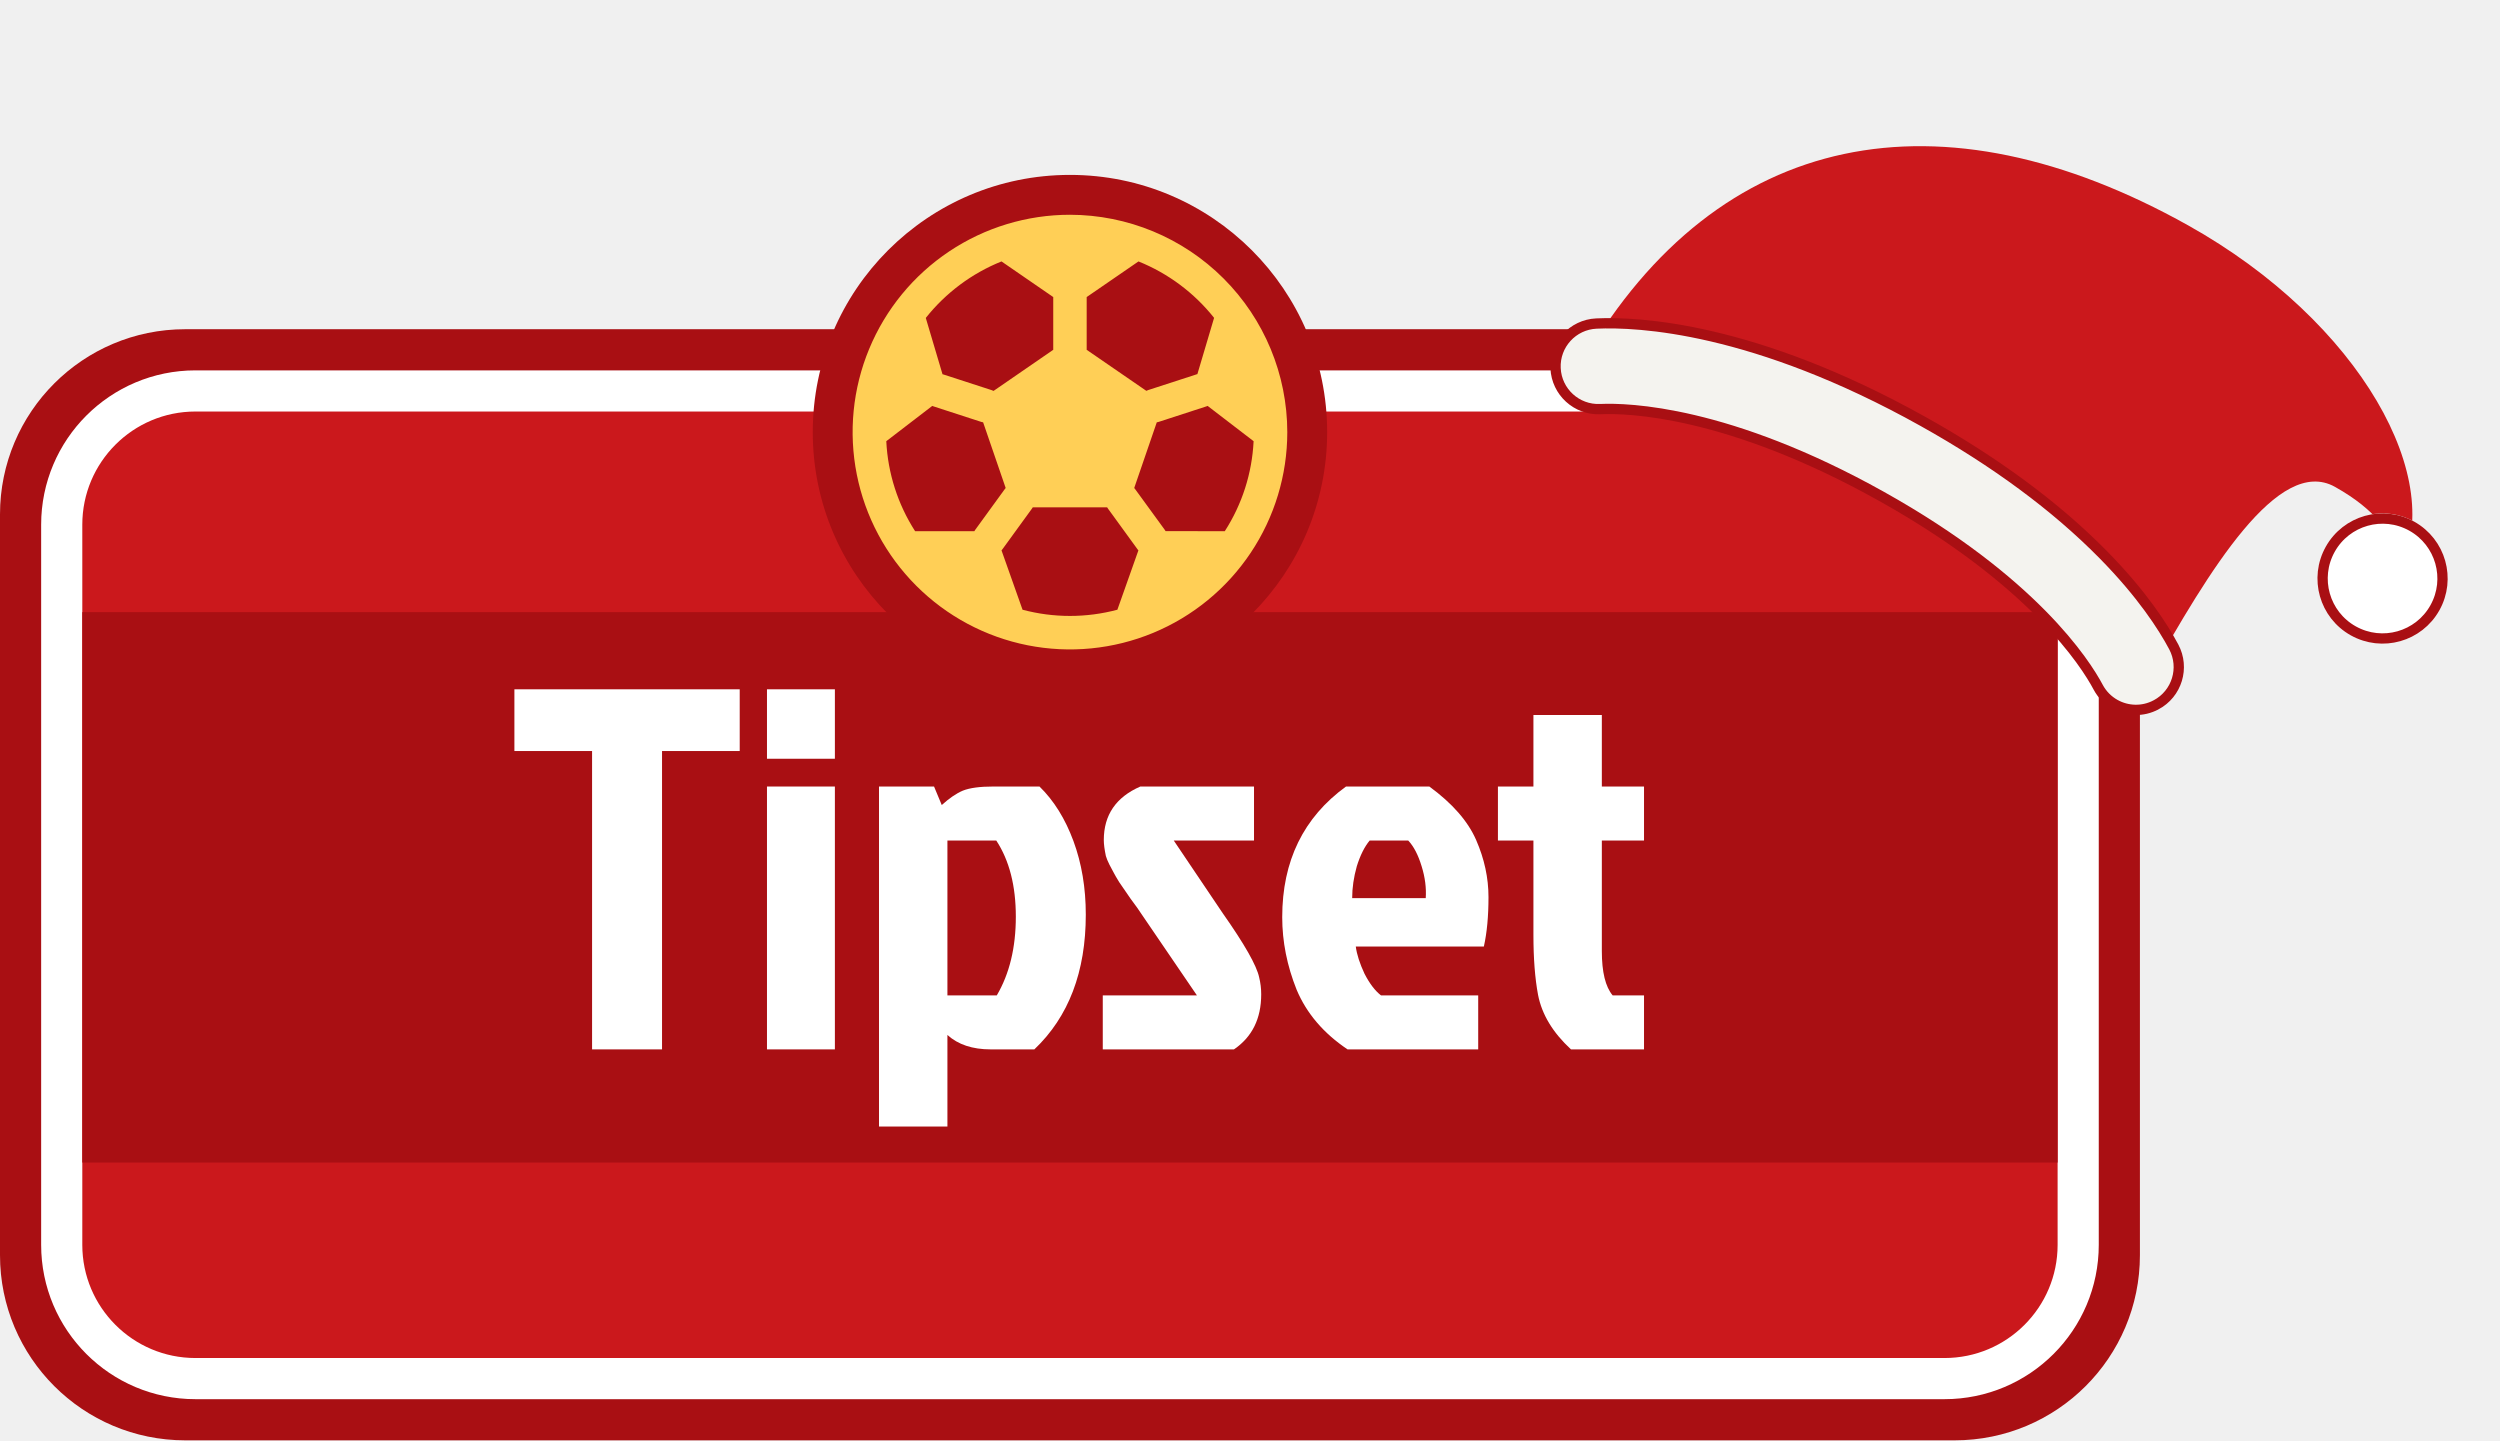
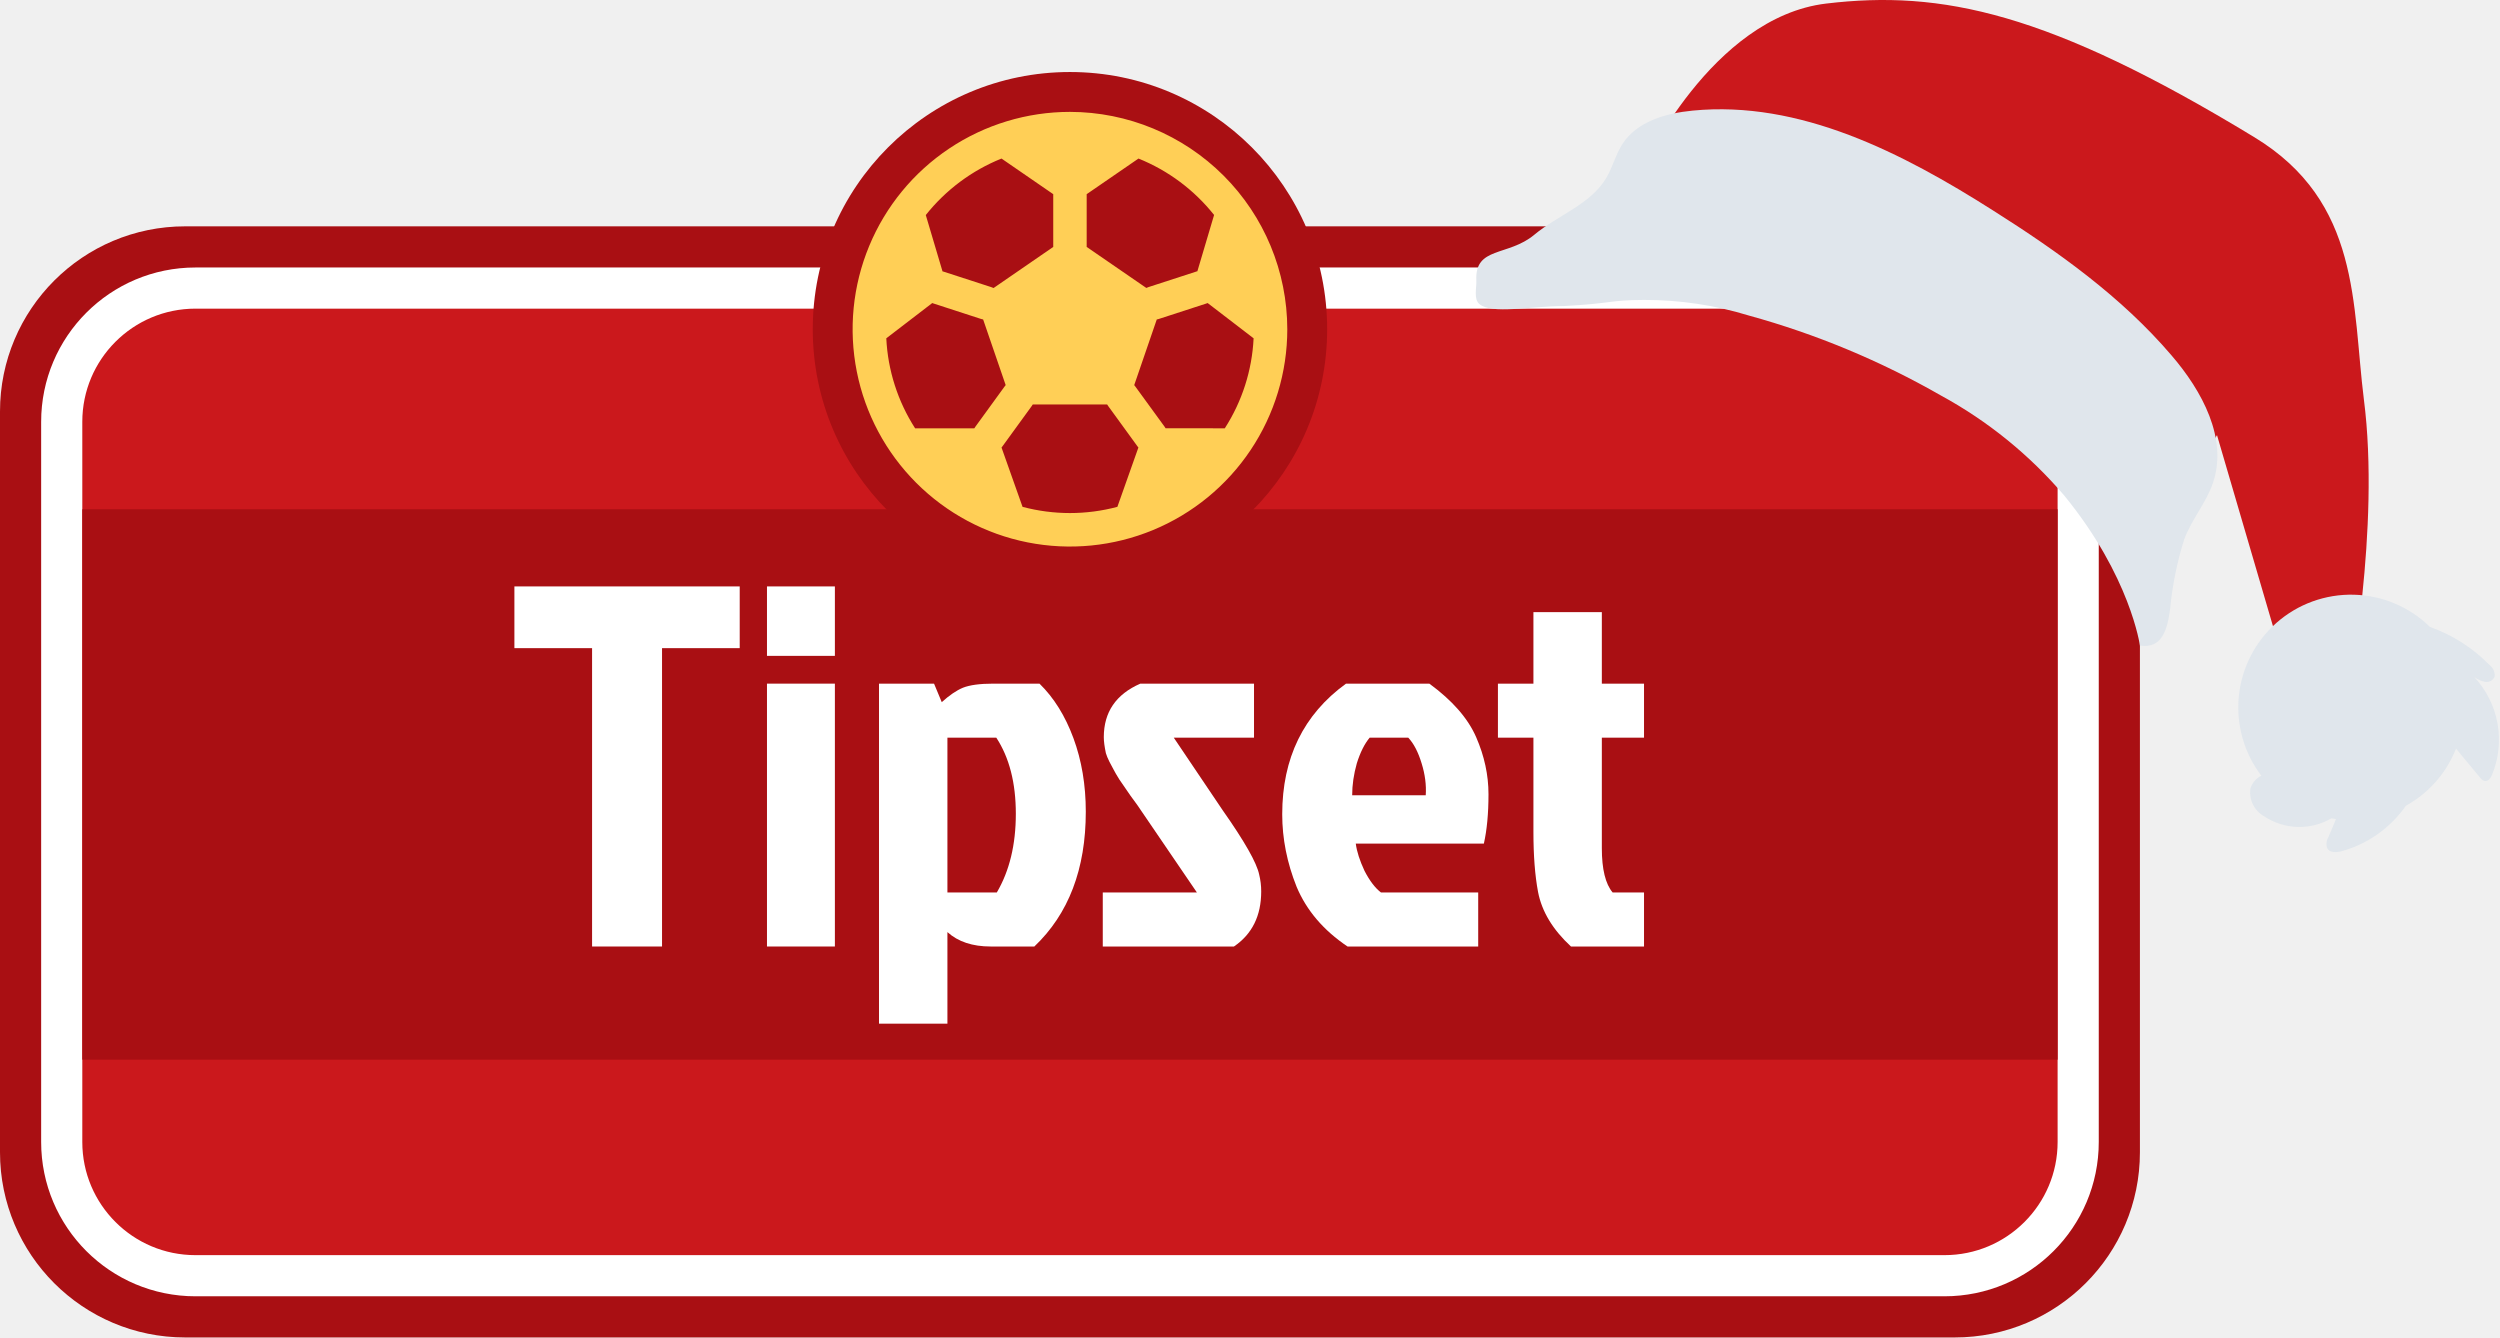
- <svg xmlns="http://www.w3.org/2000/svg" width="486" height="280" viewBox="0 0 486 280" fill="none">
-   <rect y="64" width="416" height="216" rx="36" fill="#A90F13" />
-   <rect x="12" y="76" width="392" height="192" rx="26" fill="#CB181C" stroke="white" stroke-width="8" />
-   <rect x="16" y="119" width="384" height="107" fill="#A90F13" />
-   <path d="M298.097 181.7V163.4H291.197V152.9H298.097V139H311.397V152.9H319.597V163.4H311.397V184.9C311.397 188.967 312.097 191.833 313.497 193.5H319.597V204H305.397C301.864 200.733 299.73 197.2 298.997 193.4C298.397 190.2 298.097 186.3 298.097 181.7Z" fill="white" />
-   <path d="M273.763 163.4H266.263C265.263 164.6 264.43 166.267 263.763 168.4C263.163 170.533 262.863 172.6 262.863 174.6H277.163C277.297 172.6 277.03 170.533 276.363 168.4C275.697 166.2 274.83 164.533 273.763 163.4ZM287.363 193.5V204H261.963C257.297 200.867 253.997 197 252.063 192.4C250.197 187.733 249.263 183.033 249.263 178.3C249.263 167.367 253.397 158.9 261.663 152.9H277.863C282.33 156.167 285.363 159.633 286.963 163.3C288.563 166.967 289.363 170.667 289.363 174.4C289.363 178.133 289.063 181.333 288.463 184H263.563C263.763 185.533 264.33 187.3 265.263 189.3C266.263 191.233 267.33 192.633 268.463 193.5H287.363Z" fill="white" />
-   <path d="M221.679 152.9H243.779V163.4H228.179L237.679 177.5C241.946 183.567 244.312 187.733 244.779 190C245.046 191.067 245.179 192.167 245.179 193.3C245.179 198.033 243.412 201.6 239.879 204H214.379V193.5H232.679L221.979 177.8C221.512 177.067 220.779 176.033 219.779 174.7C218.846 173.367 218.112 172.3 217.579 171.5C217.046 170.633 216.679 170 216.479 169.6C216.279 169.2 216.012 168.7 215.679 168.1C215.346 167.433 215.112 166.867 214.979 166.4C214.712 165.133 214.579 164.1 214.579 163.3C214.579 158.433 216.946 154.967 221.679 152.9Z" fill="white" />
-   <path d="M170.878 152.9H181.578L183.078 156.5C184.545 155.167 185.912 154.233 187.178 153.7C188.512 153.167 190.478 152.9 193.078 152.9H202.078C204.878 155.633 207.078 159.167 208.678 163.5C210.278 167.833 211.078 172.6 211.078 177.8C211.078 188.933 207.745 197.667 201.078 204H192.578C189.045 204 186.245 203.067 184.178 201.2V219H170.878V152.9ZM184.178 193.5H193.778C196.245 189.3 197.478 184.2 197.478 178.2C197.478 172.2 196.212 167.267 193.678 163.4H184.178V193.5Z" fill="white" />
-   <path d="M149.101 204V152.9H162.301V204H149.101ZM149.101 134H162.301V147.5H149.101V134Z" fill="white" />
-   <path d="M115.1 146H100V134H143.8V146H128.7V204H115.1V146Z" fill="white" />
-   <path d="M258 84C258 111.614 235.614 134 208 134C180.386 134 158 111.614 158 84C158 56.386 180.386 34 208 34C235.614 34 258 56.386 258 84Z" fill="#A90F13" />
-   <path d="M208 41.75C199.644 41.75 191.475 44.228 184.527 48.87C177.579 53.513 172.164 60.111 168.966 67.832C165.768 75.552 164.932 84.047 166.562 92.243C168.192 100.438 172.216 107.966 178.125 113.875C184.034 119.784 191.562 123.808 199.757 125.438C207.953 127.068 216.448 126.232 224.168 123.034C231.889 119.836 238.487 114.421 243.13 107.473C247.772 100.525 250.25 92.356 250.25 84C250.238 72.798 245.783 62.059 237.862 54.138C229.941 46.217 219.202 41.762 208 41.75ZM211.25 57.748L221.321 50.822C227.087 53.144 232.152 56.924 236.019 61.79L232.769 72.735C232.688 72.735 232.603 72.775 232.521 72.804L223.251 75.814C223.112 75.859 222.976 75.913 222.844 75.977L211.25 68.002V57.748ZM194.691 50.822L204.75 57.748V68.002L193.148 75.993C193.016 75.93 192.88 75.875 192.741 75.83L183.471 72.82C183.389 72.792 183.304 72.771 183.223 72.751L179.973 61.807C183.844 56.931 188.916 53.146 194.691 50.822ZM189.41 103.264H177.897C174.527 98.025 172.595 91.99 172.295 85.767L181.232 78.91C181.309 78.944 181.388 78.973 181.468 78.999L190.743 82.013C190.867 82.051 190.993 82.081 191.12 82.103L195.504 94.867C195.443 94.94 195.382 95.013 195.325 95.091L189.597 102.976C189.53 103.069 189.467 103.165 189.41 103.264ZM217.218 118.531C211.178 120.14 204.822 120.14 198.782 118.531L194.695 106.994C194.748 106.929 194.805 106.868 194.854 106.799L200.586 98.909C200.653 98.818 200.716 98.723 200.773 98.625H215.227C215.284 98.723 215.347 98.818 215.414 98.909L221.146 106.799C221.195 106.868 221.252 106.929 221.305 106.994L217.218 118.531ZM226.59 103.252C226.533 103.153 226.47 103.057 226.403 102.964L220.671 95.091C220.614 95.013 220.553 94.94 220.492 94.867L224.876 82.103C225.003 82.081 225.129 82.051 225.253 82.013L234.528 78.999C234.608 78.973 234.687 78.944 234.764 78.91L243.701 85.767C243.401 91.99 241.469 98.025 238.099 103.264L226.59 103.252Z" fill="#FFCF56" />
-   <path d="M367.156 93.878C338.691 77.974 319.578 77.207 313.354 77.487C310.971 77.594 308.708 76.25 307.788 74.048C307.195 72.628 307.193 71.122 307.922 69.876C334.166 24.991 377.309 16.956 425.362 43.804C458.791 62.483 476.106 93.581 466.182 111.343C464.893 113.649 470.374 103.84 453.916 94.644C442.927 88.504 429.428 110.908 417.812 131.578C417.232 132.61 416.249 133.308 415.067 133.642C412.487 134.371 409.763 133.077 408.505 130.71C405.571 125.187 395.352 109.632 367.156 93.878Z" fill="#CB181C" />
-   <path d="M310.344 62.896L310.344 62.896C318.435 62.531 341.055 63.611 373.874 81.949C387.931 89.803 399.698 98.51 408.86 107.818C416.395 115.472 420.486 121.82 422.582 125.765C424.74 129.826 423.197 134.867 419.137 137.024L419.136 137.024C416.544 138.402 413.551 138.272 411.161 136.936C409.812 136.183 408.658 135.046 407.878 133.578C405.415 128.943 395.262 112.973 365.752 96.485C335.979 79.85 316.49 79.287 311.094 79.53C306.5 79.737 302.609 76.182 302.402 71.588C302.194 66.994 305.75 63.103 310.344 62.896Z" fill="#F4F3EF" stroke="#A90F13" stroke-width="2" />
-   <path d="M474.22 118.64C470.81 124.742 463.099 126.926 456.997 123.516C450.894 120.106 448.711 112.395 452.121 106.293C455.531 100.19 463.241 98.007 469.344 101.417C475.446 104.827 477.629 112.538 474.22 118.64Z" fill="white" />
-   <path d="M473.347 118.152C470.206 123.773 463.105 125.783 457.484 122.643C451.864 119.503 449.854 112.401 452.994 106.781C456.134 101.16 463.236 99.15 468.856 102.29C474.477 105.43 476.487 112.532 473.347 118.152Z" fill="white" stroke="#A90F13" stroke-width="2" />
+ <svg xmlns="http://www.w3.org/2000/svg" width="486" height="260" viewBox="0 0 486 260" fill="none">
+   <rect y="44" width="416" height="216" rx="36" fill="#A90F13" />
+   <rect x="12" y="56" width="392" height="192" rx="26" fill="#CB181C" stroke="white" stroke-width="8" />
+   <rect x="16" y="99" width="384" height="107" fill="#A90F13" />
+   <path d="M298.097 161.7V143.4H291.197V132.9H298.097V119H311.397V132.9H319.597V143.4H311.397V164.9C311.397 168.967 312.097 171.833 313.497 173.5H319.597V184H305.397C301.864 180.733 299.73 177.2 298.997 173.4C298.397 170.2 298.097 166.3 298.097 161.7Z" fill="white" />
+   <path d="M273.763 143.4H266.263C265.263 144.6 264.43 146.267 263.763 148.4C263.163 150.533 262.863 152.6 262.863 154.6H277.163C277.297 152.6 277.03 150.533 276.363 148.4C275.697 146.2 274.83 144.533 273.763 143.4ZM287.363 173.5V184H261.963C257.297 180.867 253.997 177 252.063 172.4C250.197 167.733 249.263 163.033 249.263 158.3C249.263 147.367 253.397 138.9 261.663 132.9H277.863C282.33 136.167 285.363 139.633 286.963 143.3C288.563 146.967 289.363 150.667 289.363 154.4C289.363 158.133 289.063 161.333 288.463 164H263.563C263.763 165.533 264.33 167.3 265.263 169.3C266.263 171.233 267.33 172.633 268.463 173.5H287.363Z" fill="white" />
+   <path d="M221.679 132.9H243.779V143.4H228.179L237.679 157.5C241.946 163.567 244.312 167.733 244.779 170C245.046 171.067 245.179 172.167 245.179 173.3C245.179 178.033 243.412 181.6 239.879 184H214.379V173.5H232.679L221.979 157.8C221.512 157.067 220.779 156.033 219.779 154.7C218.846 153.367 218.112 152.3 217.579 151.5C217.046 150.633 216.679 150 216.479 149.6C216.279 149.2 216.012 148.7 215.679 148.1C215.346 147.433 215.112 146.867 214.979 146.4C214.712 145.133 214.579 144.1 214.579 143.3C214.579 138.433 216.946 134.967 221.679 132.9Z" fill="white" />
+   <path d="M170.878 132.9H181.578L183.078 136.5C184.545 135.167 185.912 134.233 187.178 133.7C188.512 133.167 190.478 132.9 193.078 132.9H202.078C204.878 135.633 207.078 139.167 208.678 143.5C210.278 147.833 211.078 152.6 211.078 157.8C211.078 168.933 207.745 177.667 201.078 184H192.578C189.045 184 186.245 183.067 184.178 181.2V199H170.878V132.9ZM184.178 173.5H193.778C196.245 169.3 197.478 164.2 197.478 158.2C197.478 152.2 196.212 147.267 193.678 143.4H184.178V173.5Z" fill="white" />
+   <path d="M149.101 184V132.9H162.301V184H149.101ZM149.101 114H162.301V127.5H149.101V114Z" fill="white" />
+   <path d="M115.1 126H100V114H143.8V126H128.7V184H115.1V126Z" fill="white" />
+   <path d="M258 64C258 91.614 235.614 114 208 114C180.386 114 158 91.614 158 64C158 36.386 180.386 14 208 14C235.614 14 258 36.386 258 64Z" fill="#A90F13" />
+   <path d="M208 21.75C199.644 21.75 191.475 24.228 184.527 28.87C177.579 33.513 172.164 40.111 168.966 47.832C165.768 55.552 164.932 64.047 166.562 72.243C168.192 80.438 172.216 87.966 178.125 93.875C184.034 99.784 191.562 103.808 199.757 105.438C207.953 107.068 216.448 106.232 224.168 103.034C231.889 99.836 238.487 94.421 243.13 87.473C247.772 80.525 250.25 72.356 250.25 64C250.238 52.798 245.783 42.059 237.862 34.138C229.941 26.217 219.202 21.762 208 21.75ZM211.25 37.748L221.321 30.822C227.087 33.144 232.152 36.924 236.019 41.79L232.769 52.735C232.688 52.735 232.603 52.775 232.521 52.804L223.251 55.814C223.112 55.859 222.976 55.913 222.844 55.977L211.25 48.002V37.748ZM194.691 30.822L204.75 37.748V48.002L193.148 55.993C193.016 55.93 192.88 55.875 192.741 55.83L183.471 52.82C183.389 52.792 183.304 52.771 183.223 52.751L179.973 41.807C183.844 36.931 188.916 33.146 194.691 30.822ZM189.41 83.264H177.897C174.527 78.025 172.595 71.99 172.295 65.767L181.232 58.91C181.309 58.944 181.388 58.973 181.468 58.999L190.743 62.013C190.867 62.051 190.993 62.081 191.12 62.103L195.504 74.867C195.443 74.94 195.382 75.013 195.325 75.091L189.597 82.976C189.53 83.069 189.467 83.165 189.41 83.264ZM217.218 98.531C211.178 100.14 204.822 100.14 198.782 98.531L194.695 86.994C194.748 86.929 194.805 86.868 194.854 86.799L200.586 78.909C200.653 78.818 200.716 78.723 200.773 78.625H215.227C215.284 78.723 215.347 78.818 215.414 78.909L221.146 86.799C221.195 86.868 221.252 86.929 221.305 86.994L217.218 98.531ZM226.59 83.252C226.533 83.153 226.47 83.056 226.403 82.964L220.671 75.091C220.614 75.013 220.553 74.94 220.492 74.867L224.876 62.103C225.003 62.081 225.129 62.051 225.253 62.013L234.528 58.999C234.608 58.973 234.687 58.944 234.764 58.91L243.701 65.767C243.401 71.99 241.469 78.025 238.099 83.264L226.59 83.252Z" fill="#FFCF56" />
+   <path d="M456.528 134.572C456.528 134.572 462.776 102.71 459.537 77.648C457.24 59.27 458.963 39.262 438.242 26.673C398.202 2.323 377.389 -1.973 355.015 0.692C332.64 3.356 319.247 32.852 319.247 32.852L425.975 93.246L430.983 84.585L445.042 132.574L456.528 134.572Z" fill="#CB181C" />
+   <path d="M452.622 162.782C453.128 161.611 453.61 160.485 454.116 159.221L453.22 159.084C451.231 160.244 448.956 160.825 446.655 160.76C444.353 160.695 442.115 159.987 440.194 158.716C439.239 158.189 438.468 157.384 437.984 156.407C437.499 155.429 437.325 154.328 437.484 153.249C437.838 152.184 438.597 151.301 439.597 150.791C436.243 146.384 434.682 140.871 435.228 135.36C435.774 129.849 438.385 124.749 442.538 121.085C446.69 117.421 452.076 115.466 457.612 115.611C463.148 115.756 468.424 117.992 472.378 121.869C476.791 123.436 480.784 125.999 484.048 129.358C484.364 129.612 484.613 129.939 484.773 130.312C484.933 130.684 485 131.09 484.967 131.494C484.828 131.86 484.567 132.165 484.227 132.358C483.887 132.551 483.491 132.619 483.106 132.551C482.326 132.408 481.593 132.077 480.97 131.586C483.32 134.094 484.898 137.227 485.513 140.609C486.128 143.99 485.755 147.478 484.439 150.653C484.209 151.204 483.818 151.802 483.221 151.824C482.624 151.847 482.348 151.411 482.026 151.043L477.432 145.507C477.432 145.668 477.317 145.852 477.248 146.013C475.351 150.532 471.984 154.28 467.692 156.649C464.644 161.023 460.142 164.173 454.988 165.539C454.07 165.723 452.898 165.746 452.439 164.942C452.299 164.592 452.242 164.215 452.274 163.84C452.306 163.465 452.425 163.103 452.622 162.782Z" fill="#E0E6EC" />
+   <path d="M401.28 96.324C394.549 88.436 386.428 81.849 377.321 76.89C365.573 70.157 353.023 64.932 339.968 61.338C333.373 59.316 326.513 58.294 319.615 58.306C312.679 58.337 313.5 59 304 59.5C297.5 59.5 290.009 61.162 287.574 59.094C286.449 58.13 287.069 55.924 287 54.5C286.678 47.884 293.174 49.875 298.251 45.648C302.846 41.812 309.163 39.767 312.241 34.621C313.505 32.508 314.079 30.027 315.434 27.937C318.283 23.595 323.865 22.01 329.034 21.504C349.869 19.46 369.809 29.705 387.451 40.916C400.086 48.91 412.422 57.708 422.116 69.056C428.066 75.948 433.165 85.298 430.179 93.935C428.847 97.794 426.044 100.988 424.62 104.824C423.236 109.202 422.32 113.714 421.886 118.285C421.335 122.351 420.365 126.166 416 125.5C416 125.5 414.168 112.083 401.28 96.324Z" fill="#E0E6EC" />
</svg>
